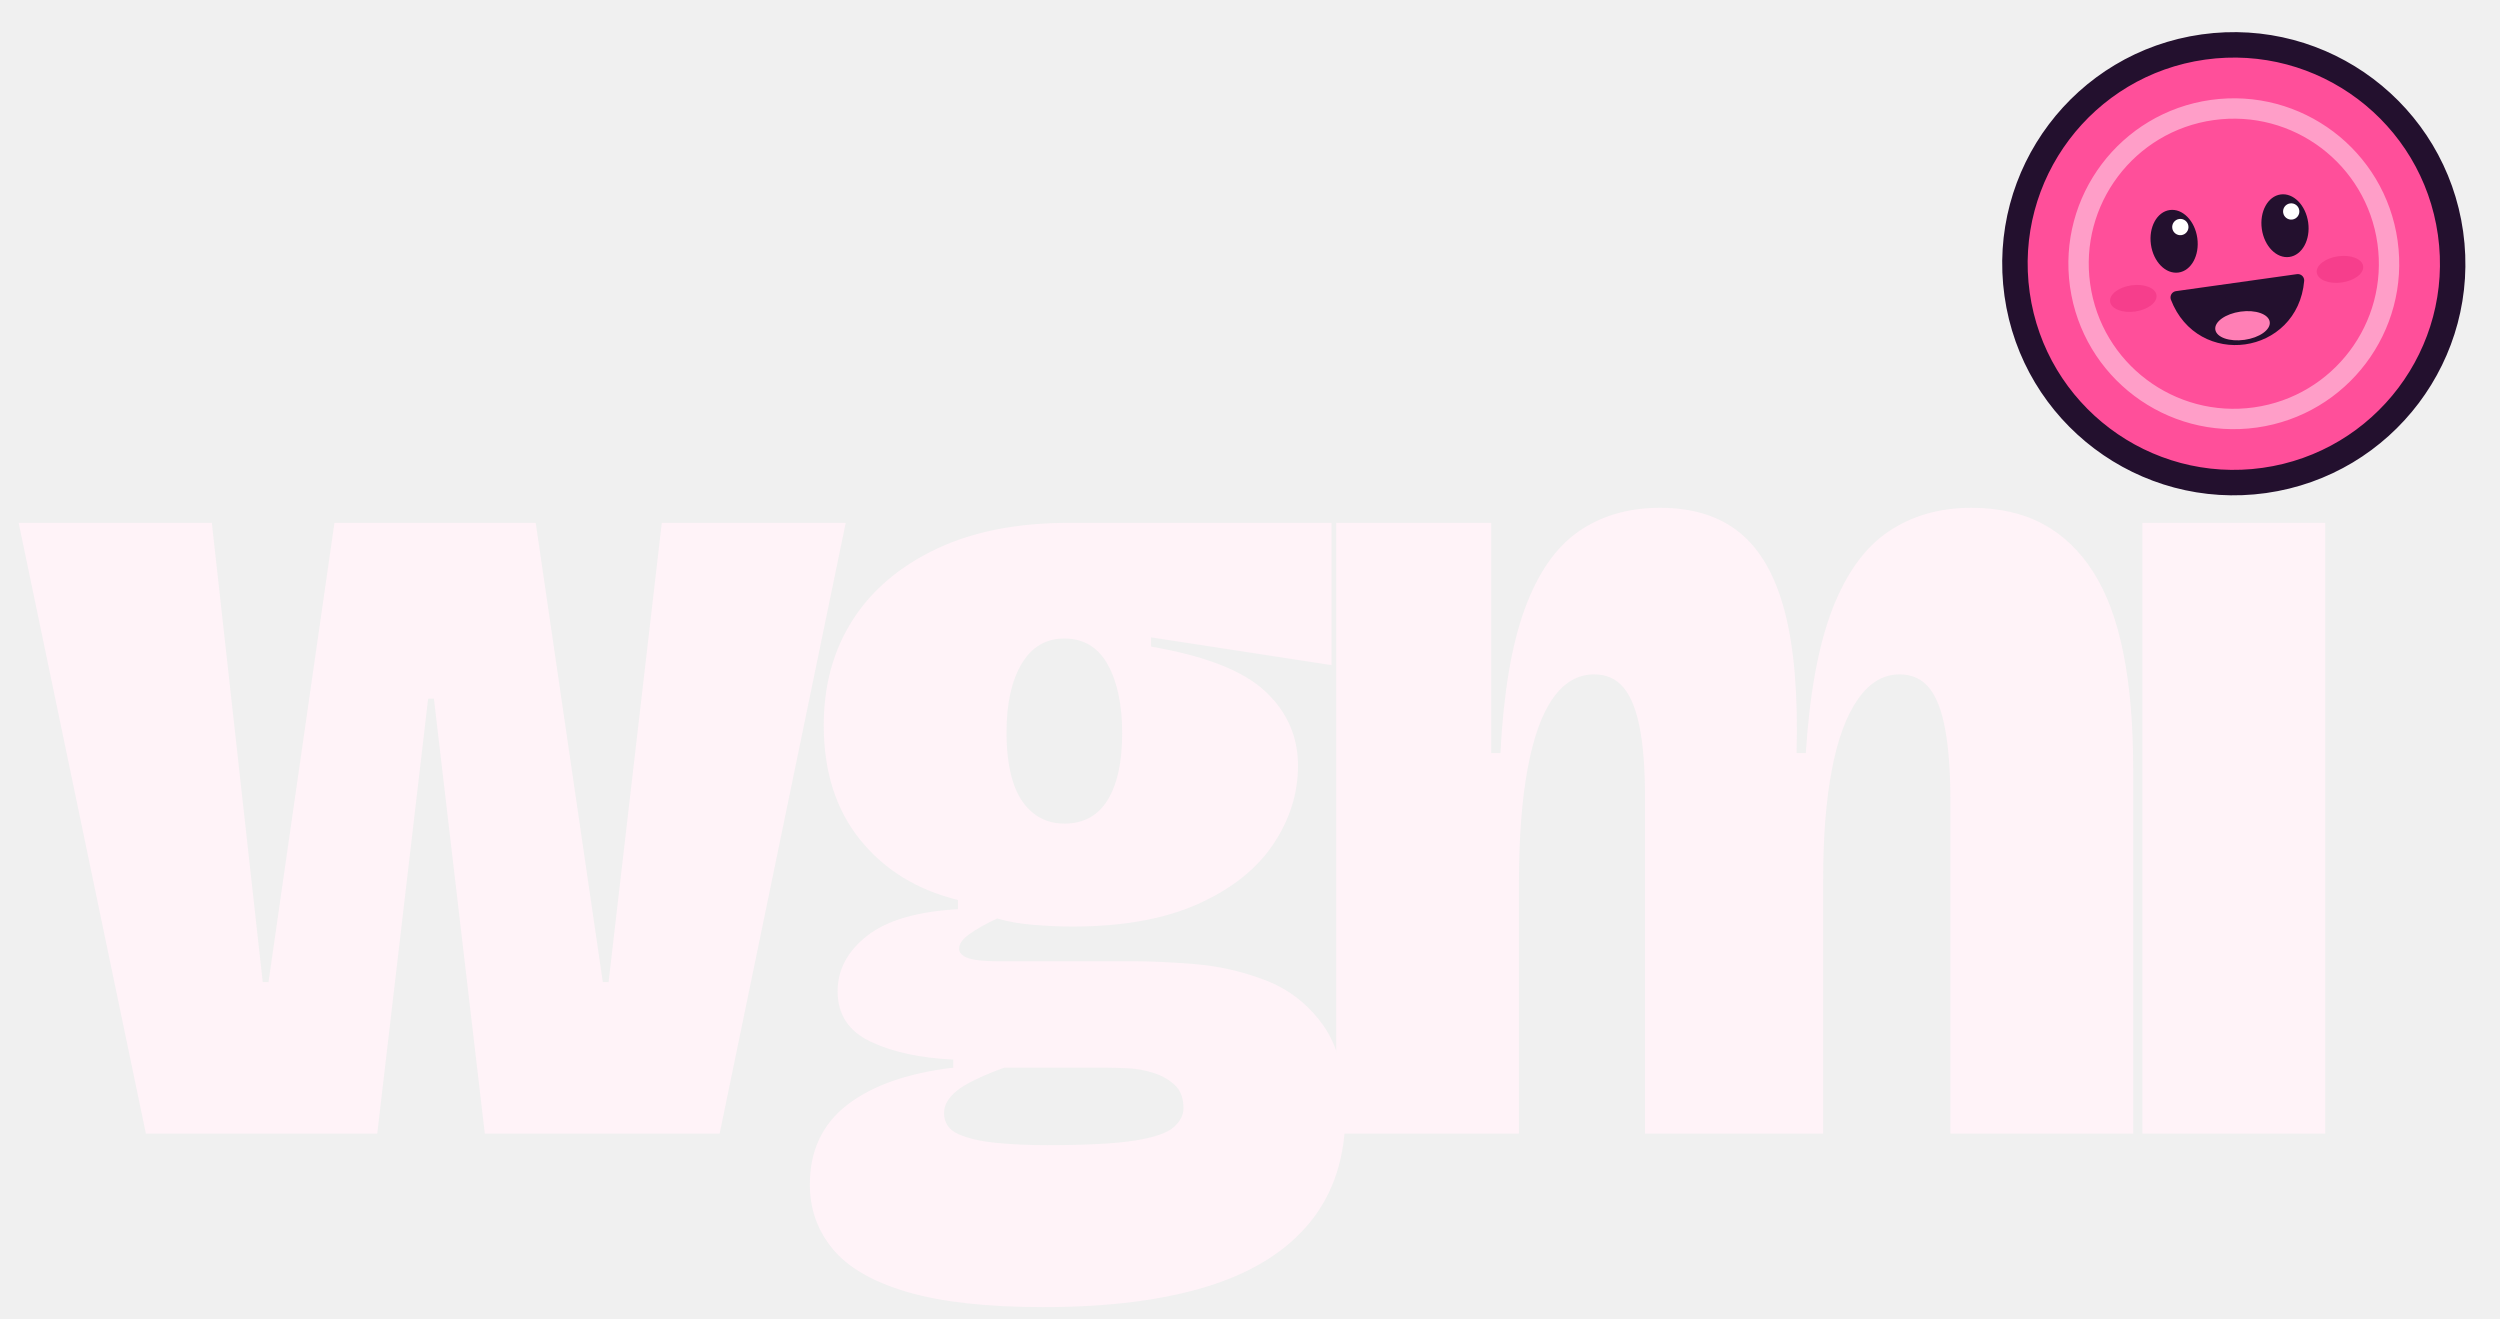
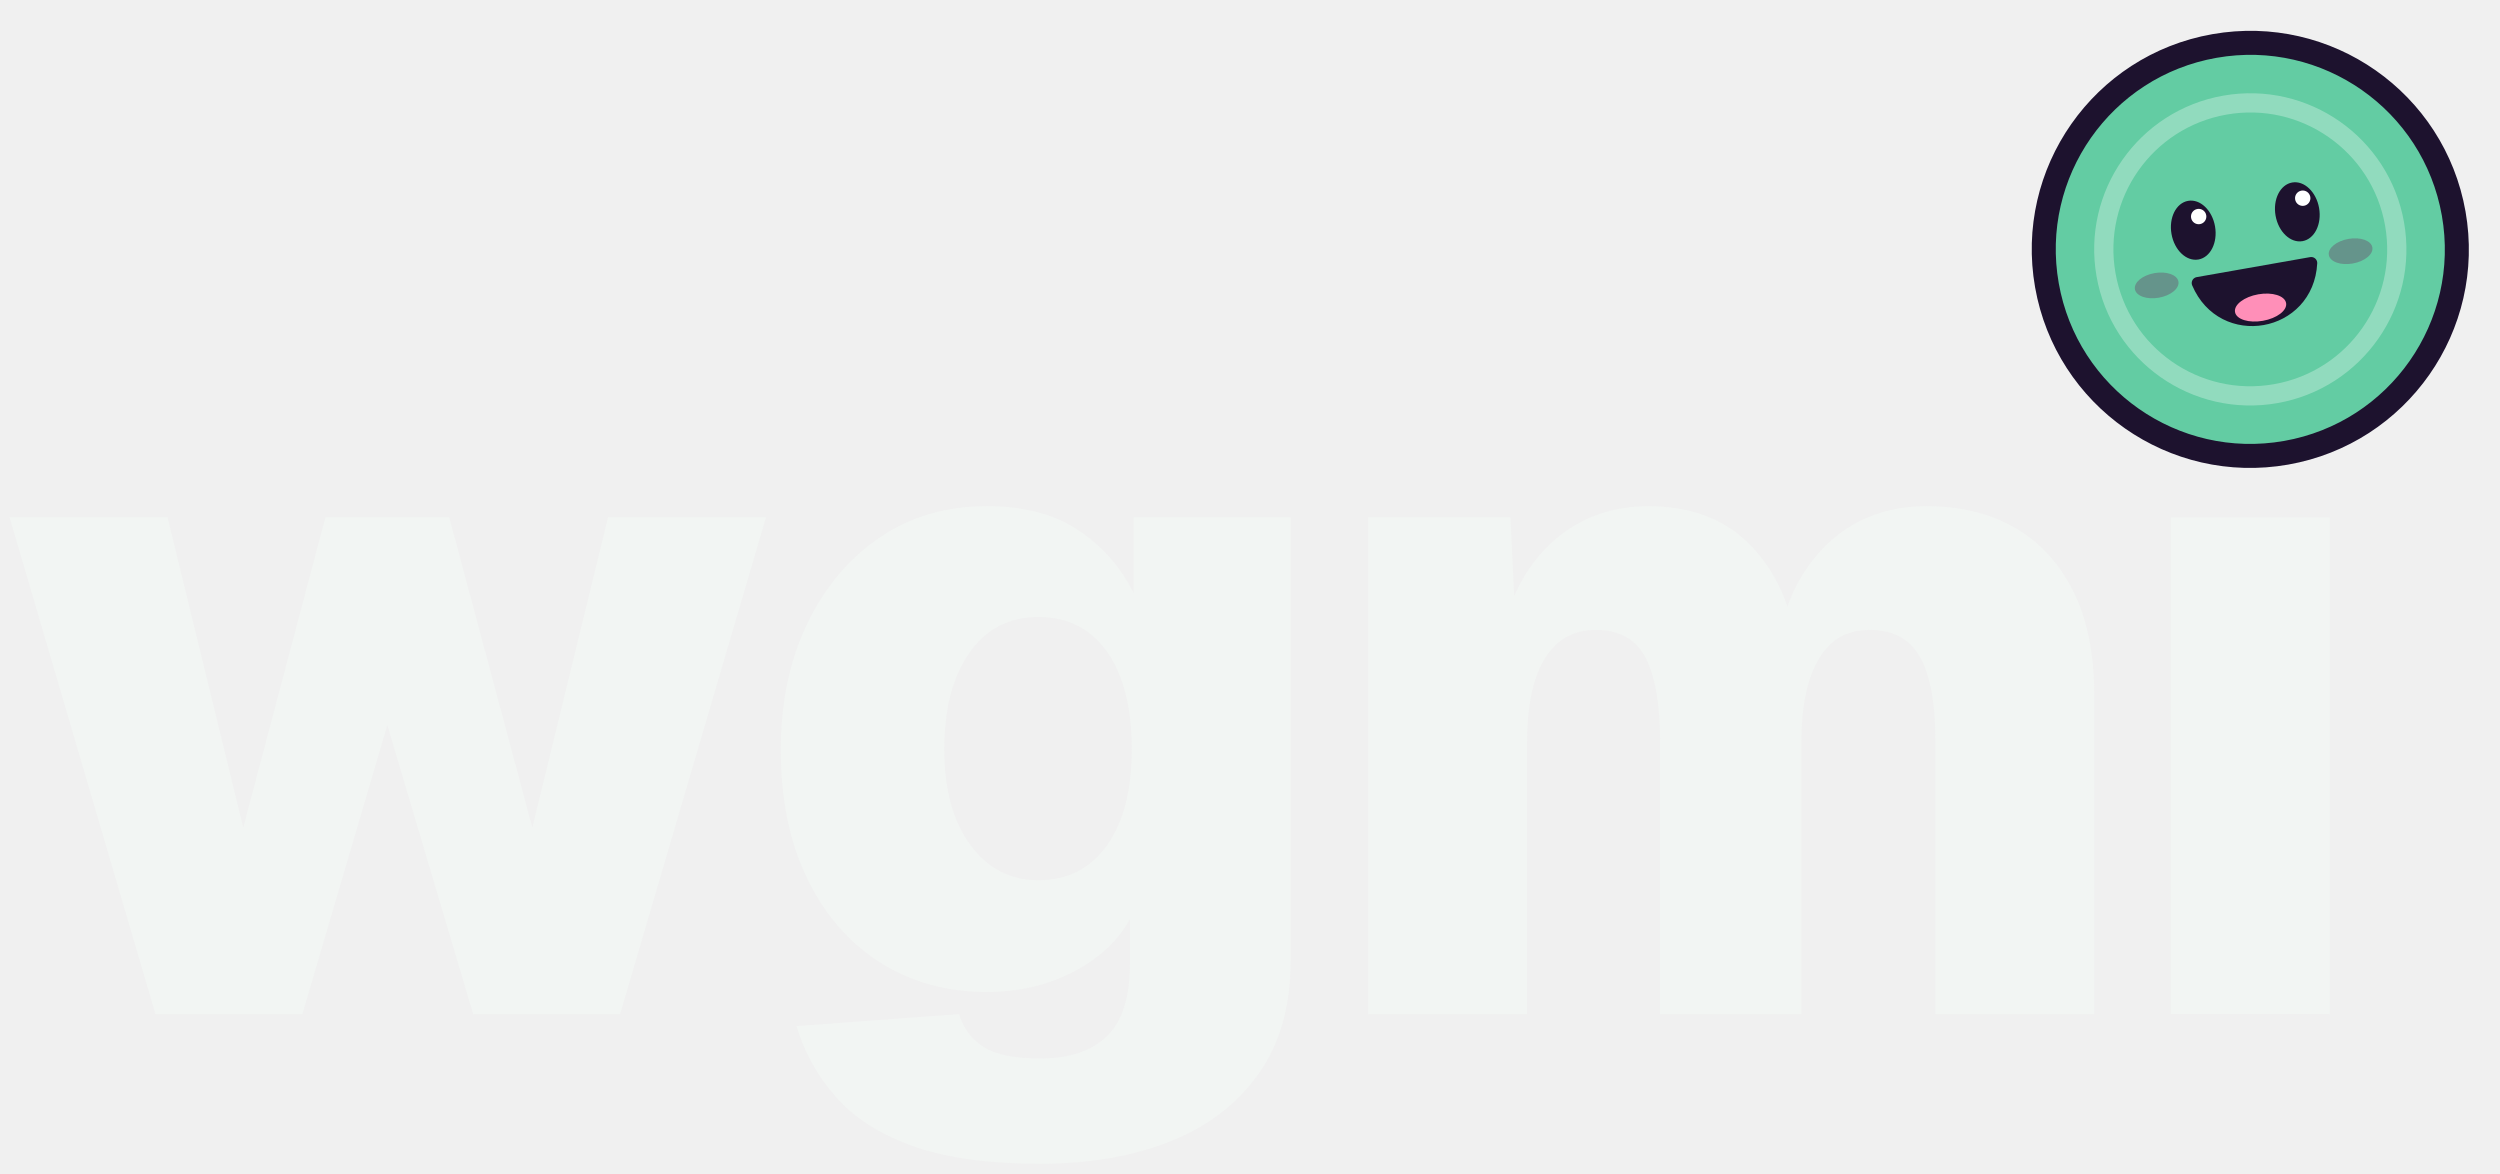
- <svg xmlns="http://www.w3.org/2000/svg" viewBox="-10 -980 2161 1140" width="91.0" height="48" role="img" aria-label="WGMI">
-   <g fill="#FFF3F8">
-     <path transform="matrix(1 0 0 -1 0 0)" d="M116 0 6 528H173L217 131H222L279 528H453L511 131H516L562 528H721L612 0H409L365 376H360L316 0Z" />
-     <path transform="matrix(1 0 0 -1 682 0)" d="M210 -150Q137 -150 92.5 -137.0Q48 -124 28.0 -100.0Q8 -76 8 -44Q8 0 40.5 25.0Q73 50 132 57V64Q89 66 60.5 79.5Q32 93 32 123Q32 151 57.5 171.0Q83 191 136 194V202Q83 215 51.5 254.0Q20 293 20 353Q20 405 45.0 444.0Q70 483 117.5 505.5Q165 528 232 528H459V405L303 429V421Q373 409 401.5 382.5Q430 356 430 318Q430 282 408.5 250.0Q387 218 343.5 198.5Q300 179 235 179Q219 179 201.0 180.5Q183 182 170 186Q155 179 146.0 172.5Q137 166 137 160Q137 156 141.0 153.5Q145 151 152.5 150.0Q160 149 170 149H288Q310 149 341.0 146.5Q372 144 402.0 132.5Q432 121 451.5 94.0Q471 67 471 18Q471 -39 440.5 -76.5Q410 -114 352.0 -132.0Q294 -150 210 -150ZM213 -10Q264 -10 289.0 -6.0Q314 -2 322.5 5.5Q331 13 331 22Q331 35 323.5 42.0Q316 49 305.0 52.5Q294 56 282.5 56.5Q271 57 264 57H176Q146 46 135.0 37.0Q124 28 124 18Q124 5 136.5 -0.5Q149 -6 169.0 -8.0Q189 -10 213 -10ZM228 268Q253 268 265.5 288.5Q278 309 278 346Q278 383 265.5 405.5Q253 428 228 428Q204 428 191.0 406.0Q178 384 178 347Q178 322 183.5 304.5Q189 287 200.5 277.5Q212 268 228 268Z" />
-     <path transform="matrix(1 0 0 -1 1117 0)" d="M28 0V300V528H162V329H170Q174 407 191.0 453.5Q208 500 237.5 520.5Q267 541 308 541Q351 541 377.5 519.0Q404 497 416.0 450.5Q428 404 426 329H434Q439 407 457.0 453.5Q475 500 505.5 520.5Q536 541 577 541Q613 541 639.0 527.0Q665 513 682.5 485.5Q700 458 708.5 415.5Q717 373 717 316V0H559V287Q559 325 554.5 349.5Q550 374 540.5 385.5Q531 397 515 397Q494 397 479.0 375.5Q464 354 456.5 314.5Q449 275 449 220V0H295V290Q295 327 290.5 350.5Q286 374 276.5 385.5Q267 397 251 397Q230 397 215.5 376.5Q201 356 193.5 315.5Q186 275 186 216V0Z" />
-     <path transform="matrix(1 0 0 -1 1814 0)" d="M28 0V528H186V0Z" />
+ <svg xmlns="http://www.w3.org/2000/svg" viewBox="10 -1098 2706 1270" width="102.3" height="48" role="img" aria-label="WGMI">
+   <g fill="#F2F5F3">
+     <path transform="matrix(1 0 0 -1 0 0)" d="M178 0 20 538H191L273 202L362 538H496L586 202L668 538H839L681 0H522L429 313L337 0Z" />
+     <path transform="matrix(1 0 0 -1 821 0)" d="M315 -162Q231 -162 177.5 -143.0Q124 -124 94.0 -90.0Q64 -56 51 -13L227 0Q234 -23 253.5 -35.5Q273 -48 315 -48Q362 -48 387.0 -24.0Q412 0 412 55V103Q393 68 351.0 46.0Q309 24 257 24Q192 24 141.5 56.0Q91 88 62.5 147.0Q34 206 34 286Q34 363 62.5 422.5Q91 482 141.0 516.0Q191 550 257 550Q317 550 356.0 524.0Q395 498 416 456V538H586V58Q586 -16 551.0 -65.0Q516 -114 455.0 -138.0Q394 -162 315 -162ZM313 145Q360 145 387.0 182.5Q414 220 414 287Q414 332 402.0 364.0Q390 396 367.5 413.0Q345 430 313 430Q265 430 238.0 391.0Q211 352 211 287Q211 222 239.0 183.5Q267 145 313 145Z" />
+     <path transform="matrix(1 0 0 -1 1430 0)" d="M61 0V538H215L221 410L207 418Q218 460 240.5 489.5Q263 519 294.5 534.5Q326 550 364 550Q431 550 471.5 511.0Q512 472 524 406L505 405Q514 452 537.0 484.5Q560 517 592.5 533.5Q625 550 665 550Q720 550 760.5 527.0Q801 504 824.0 458.5Q847 413 847 346V0H675V297Q675 357 658.5 386.5Q642 416 604 416Q579 416 563.0 402.0Q547 388 538.5 361.0Q530 334 530 295V0H377V295Q377 355 361.5 385.5Q346 416 307 416Q283 416 266.5 402.0Q250 388 241.5 361.0Q233 334 233 295V0Z" />
+     <path transform="matrix(1 0 0 -1 2299 0)" d="M61 0V538H233V0Z" />
  </g>
-   <g transform="translate(1921 -752.0) rotate(-8) translate(-220.0 -220.0) scale(4.4)">
-     <circle cx="50" cy="50" r="43" fill="#FF4F9A" stroke="#23102E" stroke-width="5" />
-     <circle cx="50" cy="50" r="30.5" fill="none" stroke="#FFFFFF" stroke-opacity=".45" stroke-width="4" />
-     <ellipse cx="39" cy="44" rx="4.6" ry="6.2" fill="#23102E" />
-     <ellipse cx="61" cy="44" rx="4.6" ry="6.2" fill="#23102E" />
+   <g transform="translate(2446.0 -828.0) rotate(-10) translate(-260.0 -260.0) scale(5.2)">
+     <circle cx="50" cy="50" r="43" fill="#63CCA3" stroke="#1D122E" stroke-width="5" />
+     <circle cx="50" cy="50" r="30.5" fill="none" stroke="#FFFFFF" stroke-opacity=".3" stroke-width="4" />
+     <ellipse cx="39" cy="44" rx="4.6" ry="6.2" fill="#1D122E" />
+     <ellipse cx="61" cy="44" rx="4.6" ry="6.2" fill="#1D122E" />
    <circle cx="40.6" cy="41.4" r="1.6" fill="#FFFFFF" />
    <circle cx="62.6" cy="41.4" r="1.6" fill="#FFFFFF" />
-     <path d="M38 55 C41 68 59 68 62 55 Z" fill="#23102E" stroke="#23102E" stroke-width="2.5" stroke-linejoin="round" />
-     <ellipse cx="50" cy="62.3" rx="5.4" ry="2.8" fill="#FF7FB5" />
-     <ellipse cx="29.5" cy="54" rx="4.6" ry="2.6" fill="#E0186A" opacity=".3" />
-     <ellipse cx="70.5" cy="54" rx="4.6" ry="2.6" fill="#E0186A" opacity=".3" />
+     <path d="M38 55 C41 68 59 68 62 55 Z" fill="#1D122E" stroke="#1D122E" stroke-width="2.5" stroke-linejoin="round" />
+     <ellipse cx="50" cy="62.3" rx="5.4" ry="2.8" fill="#FF8FB8" />
+     <ellipse cx="29.5" cy="54" rx="4.6" ry="2.6" fill="#6B2A5E" opacity=".35" />
+     <ellipse cx="70.5" cy="54" rx="4.6" ry="2.6" fill="#6B2A5E" opacity=".35" />
  </g>
</svg>
